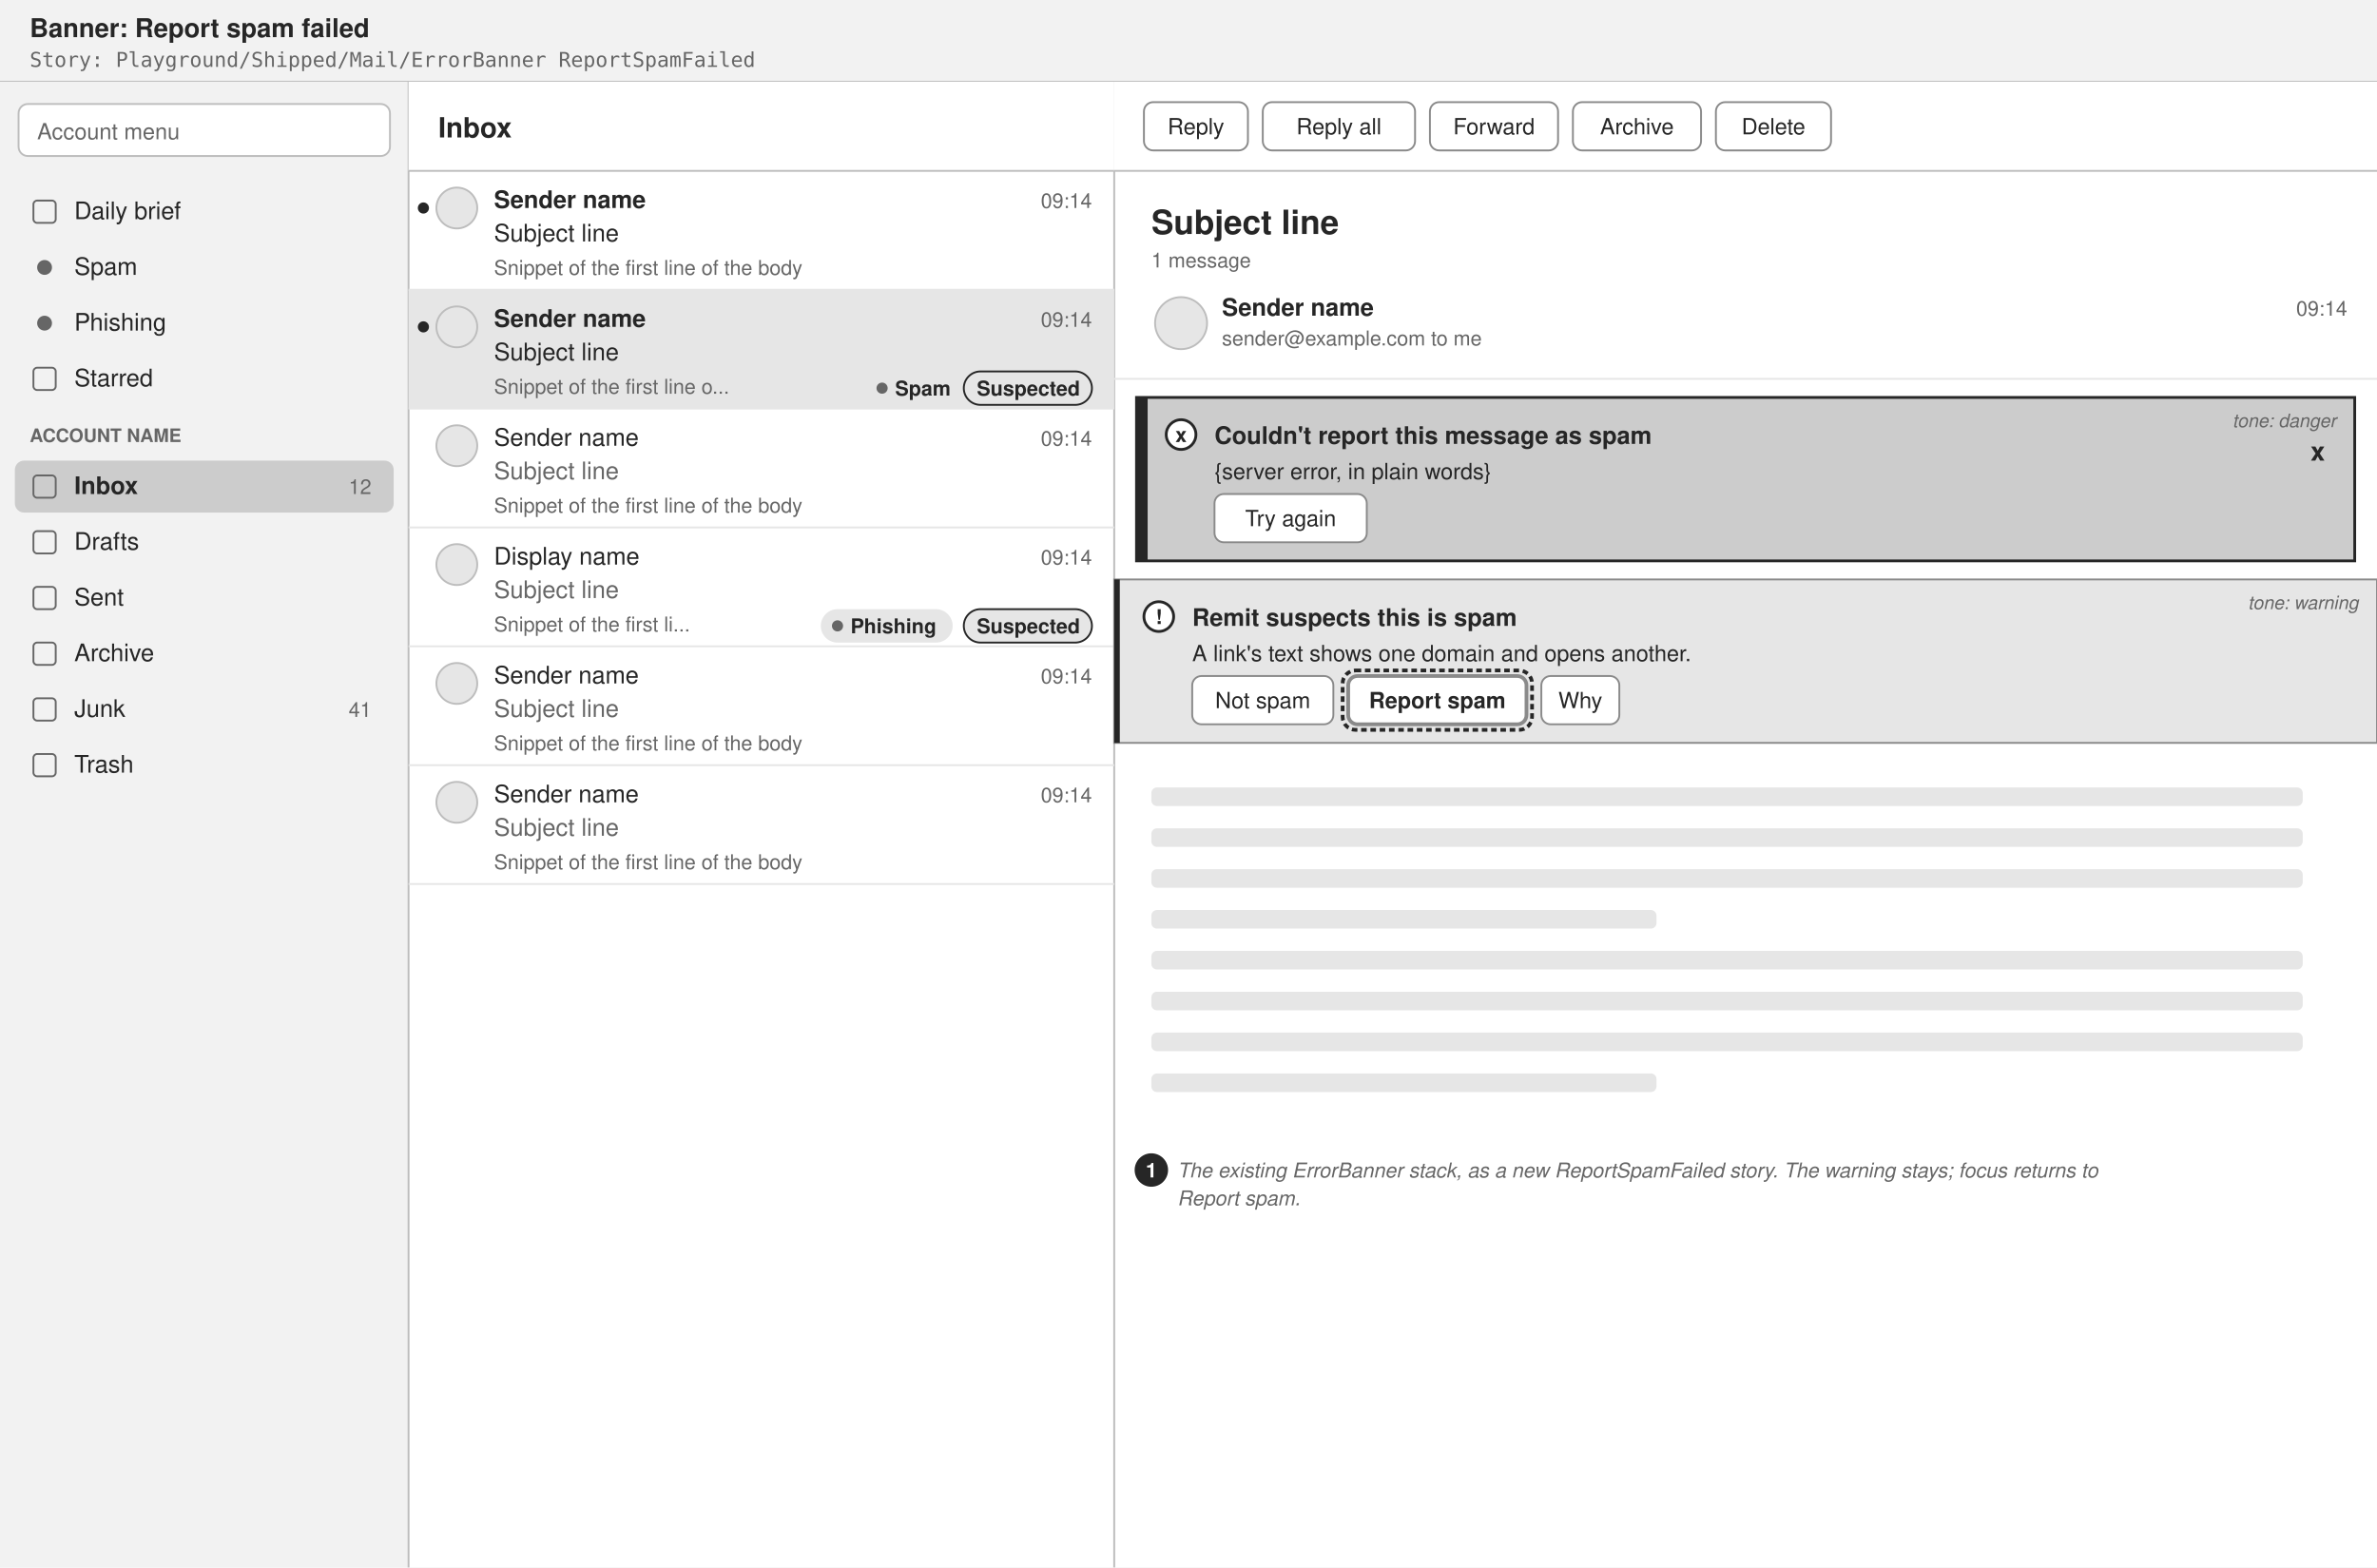
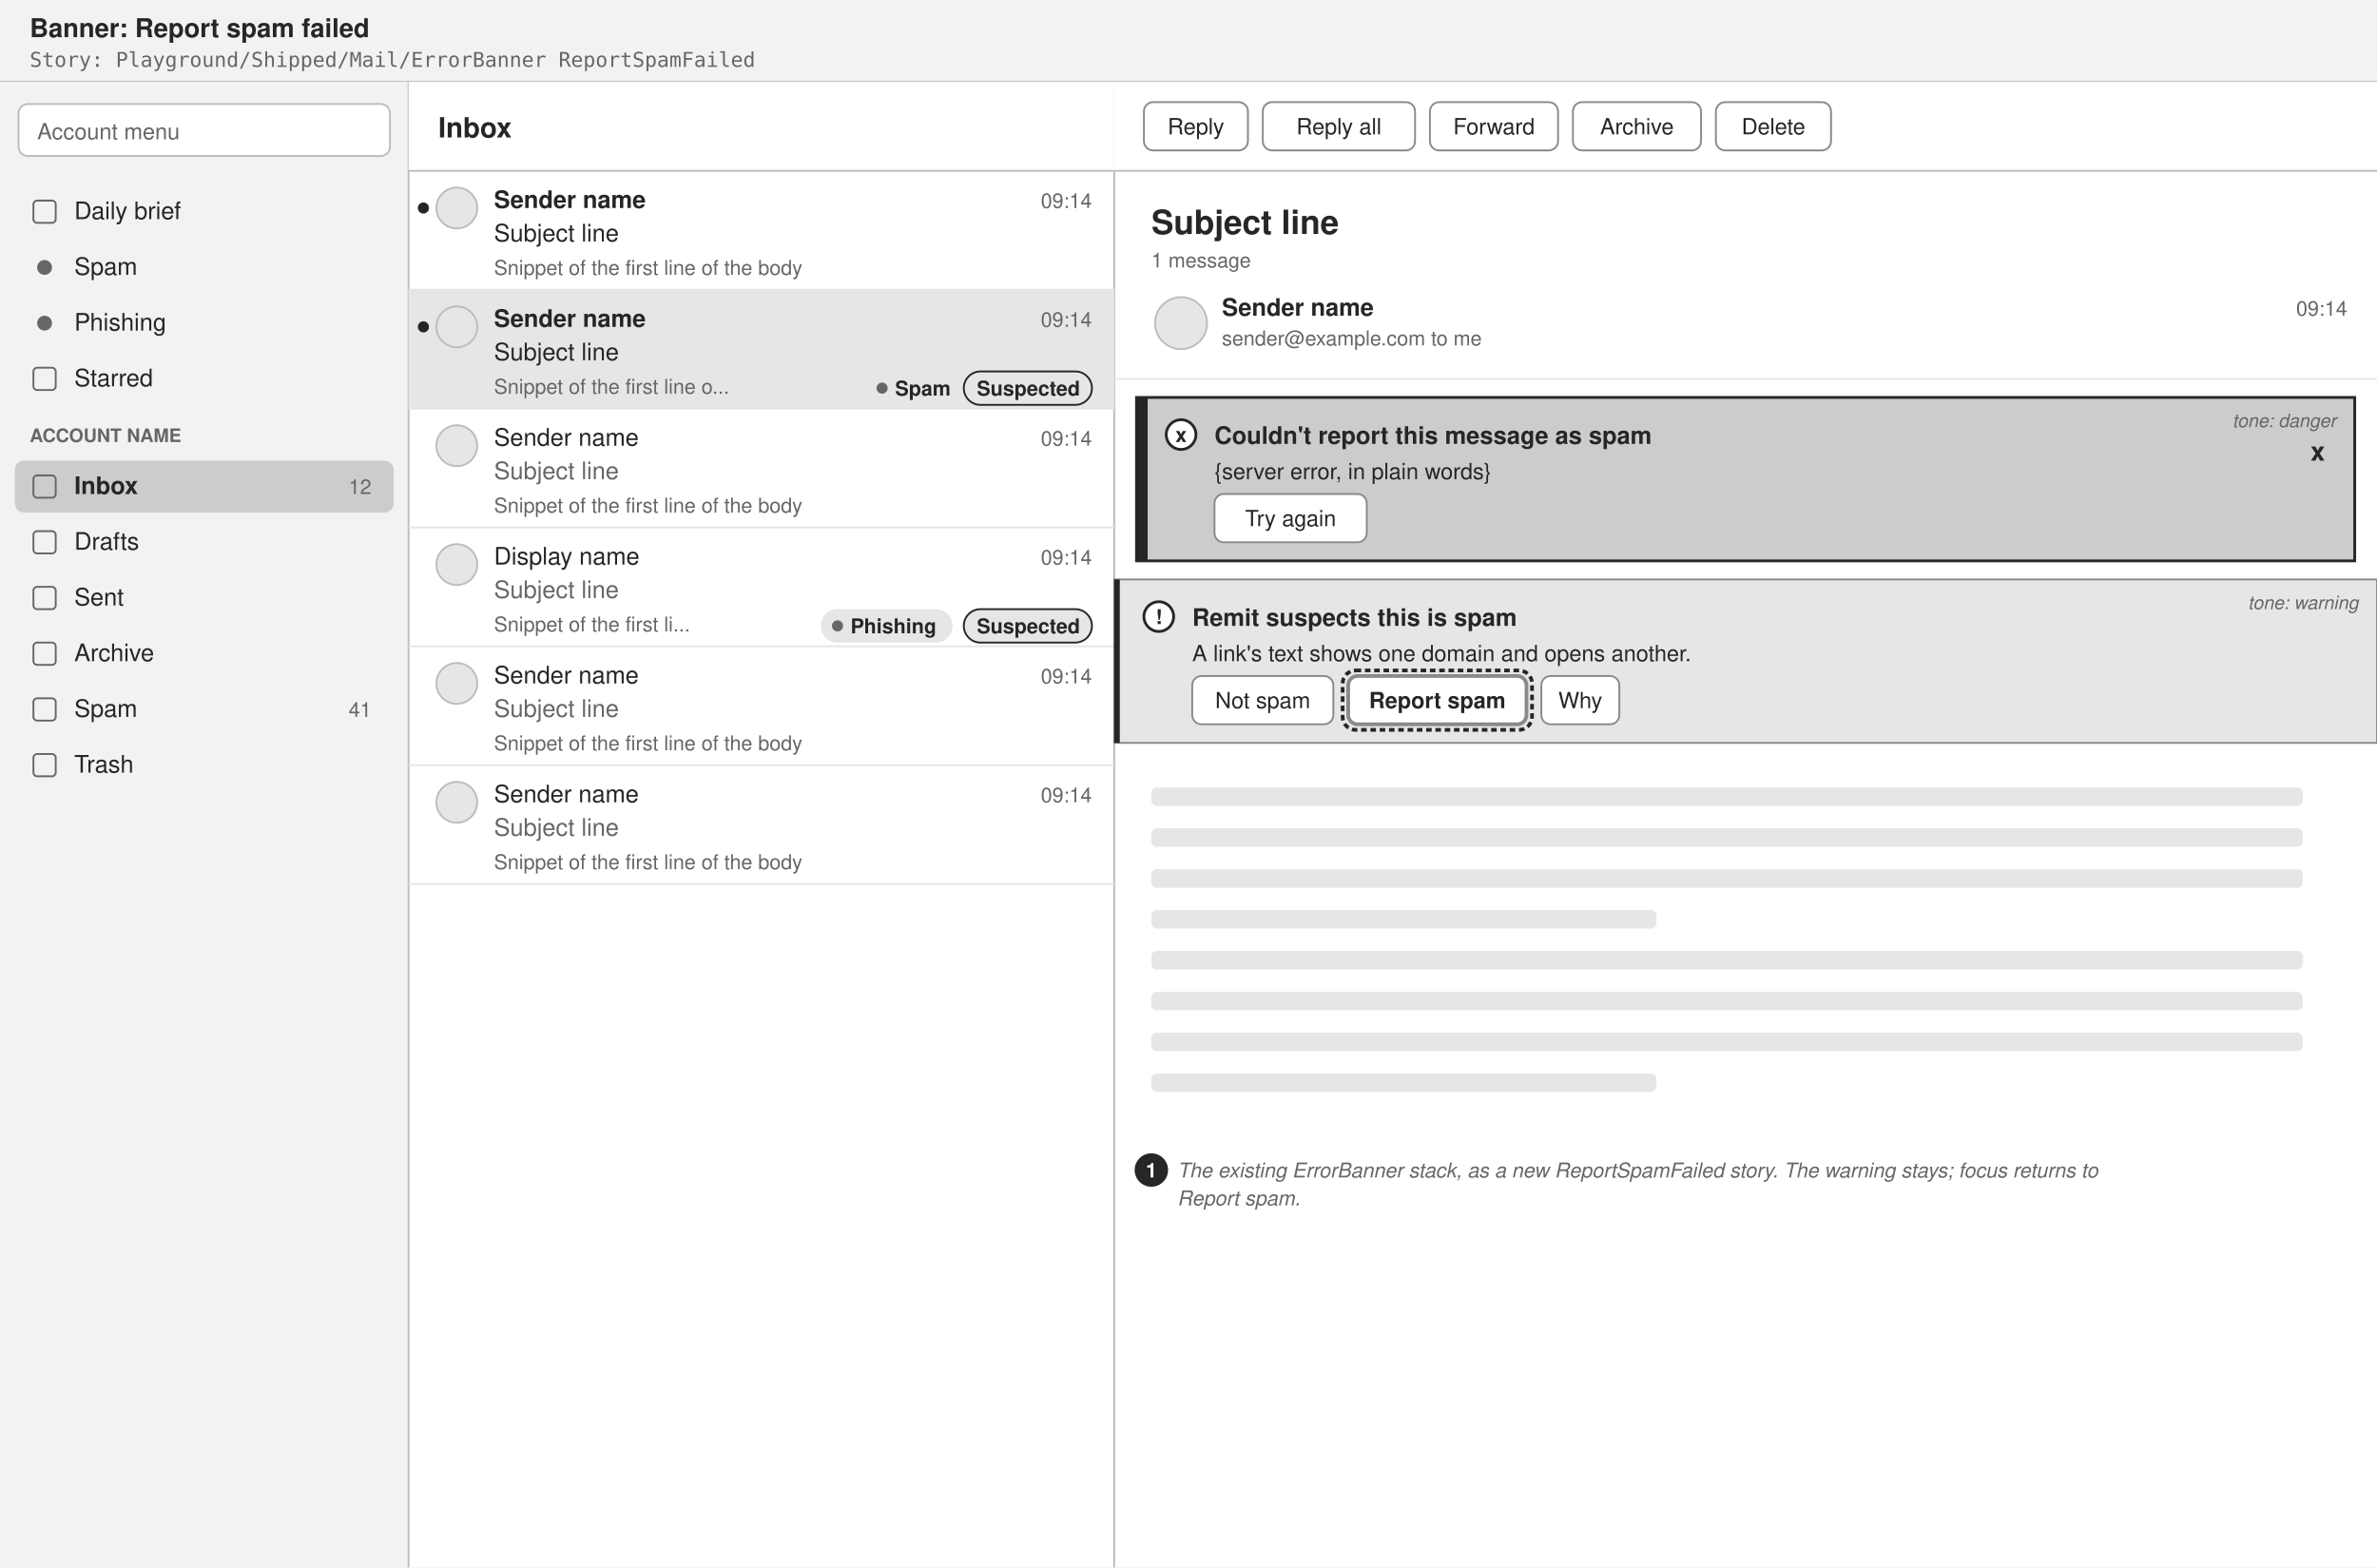
<svg xmlns="http://www.w3.org/2000/svg" width="1280" height="844" viewBox="0 0 1280 844" font-family="Helvetica, Arial, sans-serif">
  <rect x="0" y="0" width="1280" height="844" fill="#ffffff" stroke="none" stroke-width="1" />
  <rect x="0" y="0" width="1280" height="44" fill="#f2f2f2" stroke="none" stroke-width="1" />
  <line x1="0" y1="44" x2="1280" y2="44" stroke="#bdbdbd" stroke-width="1" />
  <text x="16" y="20" font-size="14" fill="#262626" font-weight="700">Banner: Report spam failed</text>
  <text x="16" y="36" font-size="11" fill="#666666" font-family="monospace">Story: Playground/Shipped/Mail/ErrorBanner ReportSpamFailed</text>
  <g transform="translate(0,44)">
    <rect x="0" y="0" width="220" height="800" fill="#f2f2f2" stroke="none" stroke-width="1" />
    <line x1="220" y1="0" x2="220" y2="800" stroke="#bdbdbd" stroke-width="1" />
    <rect x="10" y="12" width="200" height="28" fill="#ffffff" stroke="#bdbdbd" stroke-width="1" rx="5" />
    <text x="20" y="31" font-size="12" fill="#666666">Account menu</text>
    <rect x="18" y="64" width="12" height="12" fill="none" stroke="#666666" stroke-width="1" rx="2" />
    <text x="40" y="74" font-size="13" fill="#262626" font-weight="400">Daily brief</text>
    <circle cx="24" cy="100" r="4" fill="#666666" />
    <text x="40" y="104" font-size="13" fill="#262626" font-weight="400">Spam</text>
    <circle cx="24" cy="130" r="4" fill="#666666" />
    <text x="40" y="134" font-size="13" fill="#262626" font-weight="400">Phishing</text>
    <rect x="18" y="154" width="12" height="12" fill="none" stroke="#666666" stroke-width="1" rx="2" />
    <text x="40" y="164" font-size="13" fill="#262626" font-weight="400">Starred</text>
    <text x="16" y="194" font-size="10" fill="#666666" font-weight="700">ACCOUNT NAME</text>
    <rect x="8" y="204" width="204" height="28" fill="#cccccc" stroke="none" stroke-width="1" rx="5" />
    <rect x="18" y="212" width="12" height="12" fill="none" stroke="#666666" stroke-width="1" rx="2" />
    <text x="40" y="222" font-size="13" fill="#262626" font-weight="600">Inbox</text>
    <text x="200" y="222" font-size="11" fill="#666666" text-anchor="end">12</text>
    <rect x="18" y="242" width="12" height="12" fill="none" stroke="#666666" stroke-width="1" rx="2" />
    <text x="40" y="252" font-size="13" fill="#262626" font-weight="400">Drafts</text>
    <rect x="18" y="272" width="12" height="12" fill="none" stroke="#666666" stroke-width="1" rx="2" />
    <text x="40" y="282" font-size="13" fill="#262626" font-weight="400">Sent</text>
    <rect x="18" y="302" width="12" height="12" fill="none" stroke="#666666" stroke-width="1" rx="2" />
    <text x="40" y="312" font-size="13" fill="#262626" font-weight="400">Archive</text>
    <rect x="18" y="332" width="12" height="12" fill="none" stroke="#666666" stroke-width="1" rx="2" />
-     <text x="40" y="342" font-size="13" fill="#262626" font-weight="400">Junk</text>
+     <text x="40" y="342" font-size="13" fill="#262626" font-weight="400">Spam</text>
    <text x="200" y="342" font-size="11" fill="#666666" text-anchor="end">41</text>
    <rect x="18" y="362" width="12" height="12" fill="none" stroke="#666666" stroke-width="1" rx="2" />
    <text x="40" y="372" font-size="13" fill="#262626" font-weight="400">Trash</text>
    <line x1="600" y1="0" x2="600" y2="800" stroke="#bdbdbd" stroke-width="1" />
    <rect x="220" y="0" width="380" height="48" fill="#ffffff" stroke="none" stroke-width="1" />
    <line x1="220" y1="48" x2="600" y2="48" stroke="#bdbdbd" stroke-width="1" />
    <text x="236" y="30" font-size="15" fill="#262626" font-weight="700">Inbox</text>
    <circle cx="228" cy="68" r="3" fill="#262626" />
    <circle cx="246" cy="68" r="11" fill="#e6e6e6" stroke="#bdbdbd" />
    <text x="266" y="68" font-size="13" fill="#262626" font-weight="700">Sender name</text>
    <text x="588" y="68" font-size="11" fill="#666666" text-anchor="end">09:14</text>
    <text x="266" y="86" font-size="13" fill="#262626">Subject line</text>
    <text x="266" y="104" font-size="11" fill="#666666">Snippet of the first line of the body</text>
    <line x1="220" y1="112" x2="600" y2="112" stroke="#e6e6e6" stroke-width="1" />
    <rect x="220" y="112" width="380" height="64" fill="#e6e6e6" stroke="none" stroke-width="1" />
    <circle cx="228" cy="132" r="3" fill="#262626" />
    <circle cx="246" cy="132" r="11" fill="#e6e6e6" stroke="#bdbdbd" />
    <text x="266" y="132" font-size="13" fill="#262626" font-weight="700">Sender name</text>
    <text x="588" y="132" font-size="11" fill="#666666" text-anchor="end">09:14</text>
    <text x="266" y="150" font-size="13" fill="#262626">Subject line</text>
    <rect x="519" y="156" width="69" height="18" fill="#e6e6e6" stroke="#262626" stroke-width="1" rx="9" />
    <text x="526" y="169" font-size="11" fill="#262626" font-weight="600">Suspected</text>
    <rect x="466" y="156" width="47" height="18" fill="#e6e6e6" stroke="none" stroke-width="1" rx="9" />
    <circle cx="475" cy="165" r="3" fill="#666666" />
    <text x="482" y="169" font-size="11" fill="#262626" font-weight="600">Spam</text>
    <text x="266" y="168" font-size="11" fill="#666666">Snippet of the first line o...</text>
    <line x1="220" y1="176" x2="600" y2="176" stroke="#e6e6e6" stroke-width="1" />
    <circle cx="246" cy="196" r="11" fill="#e6e6e6" stroke="#bdbdbd" />
    <text x="266" y="196" font-size="13" fill="#262626" font-weight="500">Sender name</text>
    <text x="588" y="196" font-size="11" fill="#666666" text-anchor="end">09:14</text>
    <text x="266" y="214" font-size="13" fill="#666666">Subject line</text>
    <text x="266" y="232" font-size="11" fill="#666666">Snippet of the first line of the body</text>
    <line x1="220" y1="240" x2="600" y2="240" stroke="#e6e6e6" stroke-width="1" />
    <circle cx="246" cy="260" r="11" fill="#e6e6e6" stroke="#bdbdbd" />
    <text x="266" y="260" font-size="13" fill="#262626" font-weight="500">Display name</text>
    <text x="588" y="260" font-size="11" fill="#666666" text-anchor="end">09:14</text>
    <text x="266" y="278" font-size="13" fill="#666666">Subject line</text>
    <rect x="519" y="284" width="69" height="18" fill="#e6e6e6" stroke="#262626" stroke-width="1" rx="9" />
    <text x="526" y="297" font-size="11" fill="#262626" font-weight="600">Suspected</text>
    <rect x="442" y="284" width="71" height="18" fill="#e6e6e6" stroke="none" stroke-width="1" rx="9" />
    <circle cx="451" cy="293" r="3" fill="#666666" />
    <text x="458" y="297" font-size="11" fill="#262626" font-weight="600">Phishing</text>
    <text x="266" y="296" font-size="11" fill="#666666">Snippet of the first li...</text>
    <line x1="220" y1="304" x2="600" y2="304" stroke="#e6e6e6" stroke-width="1" />
    <circle cx="246" cy="324" r="11" fill="#e6e6e6" stroke="#bdbdbd" />
    <text x="266" y="324" font-size="13" fill="#262626" font-weight="500">Sender name</text>
    <text x="588" y="324" font-size="11" fill="#666666" text-anchor="end">09:14</text>
    <text x="266" y="342" font-size="13" fill="#666666">Subject line</text>
    <text x="266" y="360" font-size="11" fill="#666666">Snippet of the first line of the body</text>
    <line x1="220" y1="368" x2="600" y2="368" stroke="#e6e6e6" stroke-width="1" />
    <circle cx="246" cy="388" r="11" fill="#e6e6e6" stroke="#bdbdbd" />
    <text x="266" y="388" font-size="13" fill="#262626" font-weight="500">Sender name</text>
    <text x="588" y="388" font-size="11" fill="#666666" text-anchor="end">09:14</text>
    <text x="266" y="406" font-size="13" fill="#666666">Subject line</text>
    <text x="266" y="424" font-size="11" fill="#666666">Snippet of the first line of the body</text>
    <line x1="220" y1="432" x2="600" y2="432" stroke="#e6e6e6" stroke-width="1" />
    <rect x="600" y="0" width="680" height="48" fill="#ffffff" stroke="none" stroke-width="1" />
    <line x1="600" y1="48" x2="1280" y2="48" stroke="#bdbdbd" stroke-width="1" />
    <rect x="616" y="11" width="56" height="26" fill="#ffffff" stroke="#8a8a8a" stroke-width="1" rx="5" />
    <text x="644" y="28.32" font-size="12" fill="#262626" font-weight="500" text-anchor="middle">Reply</text>
    <rect x="680" y="11" width="82" height="26" fill="#ffffff" stroke="#8a8a8a" stroke-width="1" rx="5" />
    <text x="721" y="28.32" font-size="12" fill="#262626" font-weight="500" text-anchor="middle">Reply all</text>
    <rect x="770" y="11" width="69" height="26" fill="#ffffff" stroke="#8a8a8a" stroke-width="1" rx="5" />
    <text x="804.5" y="28.32" font-size="12" fill="#262626" font-weight="500" text-anchor="middle">Forward</text>
    <rect x="847" y="11" width="69" height="26" fill="#ffffff" stroke="#8a8a8a" stroke-width="1" rx="5" />
    <text x="881.5" y="28.32" font-size="12" fill="#262626" font-weight="500" text-anchor="middle">Archive</text>
    <rect x="924" y="11" width="62" height="26" fill="#ffffff" stroke="#8a8a8a" stroke-width="1" rx="5" />
    <text x="955" y="28.32" font-size="12" fill="#262626" font-weight="500" text-anchor="middle">Delete</text>
    <text x="620" y="82" font-size="18" fill="#262626" font-weight="700">Subject line</text>
    <text x="620" y="100" font-size="11" fill="#666666">1 message</text>
    <circle cx="636" cy="130" r="14" fill="#e6e6e6" stroke="#bdbdbd" />
    <text x="658" y="126" font-size="13" fill="#262626" font-weight="600">Sender name</text>
    <text x="658" y="142" font-size="11" fill="#666666">sender@example.com  to me</text>
    <text x="1264" y="126" font-size="11" fill="#666666" text-anchor="end">09:14</text>
    <line x1="600" y1="160" x2="1280" y2="160" stroke="#e6e6e6" stroke-width="1" />
    <rect x="612" y="170" width="656" height="88" fill="#cccccc" stroke="#262626" stroke-width="1.5" />
    <rect x="612" y="170" width="6" height="88" fill="#262626" stroke="none" stroke-width="1" />
    <circle cx="636" cy="190" r="8" fill="#ffffff" stroke="#262626" stroke-width="1.5" />
    <text x="636" y="194" font-size="11" fill="#262626" font-weight="700" text-anchor="middle">x</text>
    <text x="1258" y="186" font-size="10" fill="#666666" text-anchor="end" font-style="italic">tone: danger</text>
    <text x="654" y="195" font-size="13" fill="#262626" font-weight="700">Couldn't report this message as spam</text>
    <text x="654" y="214" font-size="12" fill="#262626">{server error, in plain words}</text>
    <rect x="654" y="222" width="82" height="26" fill="#ffffff" stroke="#8a8a8a" stroke-width="1" rx="5" />
    <text x="695" y="239.32" font-size="12" fill="#262626" font-weight="500" text-anchor="middle">Try again</text>
    <text x="1252" y="204" font-size="14" fill="#262626" font-weight="700" text-anchor="end">x</text>
    <rect x="600" y="268" width="680" height="88" fill="#e6e6e6" stroke="#8a8a8a" stroke-width="1" />
    <rect x="600" y="268" width="3" height="88" fill="#262626" stroke="none" stroke-width="1" />
    <circle cx="624" cy="288" r="8" fill="#ffffff" stroke="#262626" stroke-width="1.5" />
    <text x="624" y="292" font-size="11" fill="#262626" font-weight="700" text-anchor="middle">!</text>
    <text x="1270" y="284" font-size="10" fill="#666666" text-anchor="end" font-style="italic">tone: warning</text>
    <text x="642" y="293" font-size="13" fill="#262626" font-weight="700">Remit suspects this is spam</text>
    <text x="642" y="312" font-size="12" fill="#262626">A link's text shows one domain and opens another.</text>
    <rect x="642" y="320" width="76" height="26" fill="#ffffff" stroke="#8a8a8a" stroke-width="1" rx="5" />
    <text x="680" y="337.32" font-size="12" fill="#262626" font-weight="500" text-anchor="middle">Not spam</text>
    <rect x="726" y="320" width="96" height="26" fill="#ffffff" stroke="#8a8a8a" stroke-width="2" rx="5" />
    <rect x="723" y="317" width="102" height="32" fill="none" stroke="#262626" stroke-width="2" rx="7" stroke-dasharray="3 2" />
    <text x="774" y="337.32" font-size="12" fill="#262626" font-weight="600" text-anchor="middle">Report spam</text>
    <rect x="830" y="320" width="42" height="26" fill="#ffffff" stroke="#8a8a8a" stroke-width="1" rx="5" />
    <text x="851" y="337.32" font-size="12" fill="#262626" font-weight="500" text-anchor="middle">Why</text>
    <rect x="620" y="380" width="620" height="10" fill="#e6e6e6" stroke="none" stroke-width="1" rx="3" />
    <rect x="620" y="402" width="620" height="10" fill="#e6e6e6" stroke="none" stroke-width="1" rx="3" />
    <rect x="620" y="424" width="620" height="10" fill="#e6e6e6" stroke="none" stroke-width="1" rx="3" />
    <rect x="620" y="446" width="272" height="10" fill="#e6e6e6" stroke="none" stroke-width="1" rx="3" />
    <rect x="620" y="468" width="620" height="10" fill="#e6e6e6" stroke="none" stroke-width="1" rx="3" />
    <rect x="620" y="490" width="620" height="10" fill="#e6e6e6" stroke="none" stroke-width="1" rx="3" />
    <rect x="620" y="512" width="620" height="10" fill="#e6e6e6" stroke="none" stroke-width="1" rx="3" />
    <rect x="620" y="534" width="272" height="10" fill="#e6e6e6" stroke="none" stroke-width="1" rx="3" />
    <circle cx="620" cy="586" r="9" fill="#262626" />
    <text x="620" y="590" font-size="11" fill="#fff" font-weight="700" text-anchor="middle">1</text>
    <text x="634" y="590" font-size="11" fill="#666666" font-style="italic">The existing ErrorBanner stack, as a new ReportSpamFailed story. The warning stays; focus returns to</text>
    <text x="634" y="605" font-size="11" fill="#666666" font-style="italic">Report spam.</text>
  </g>
</svg>
